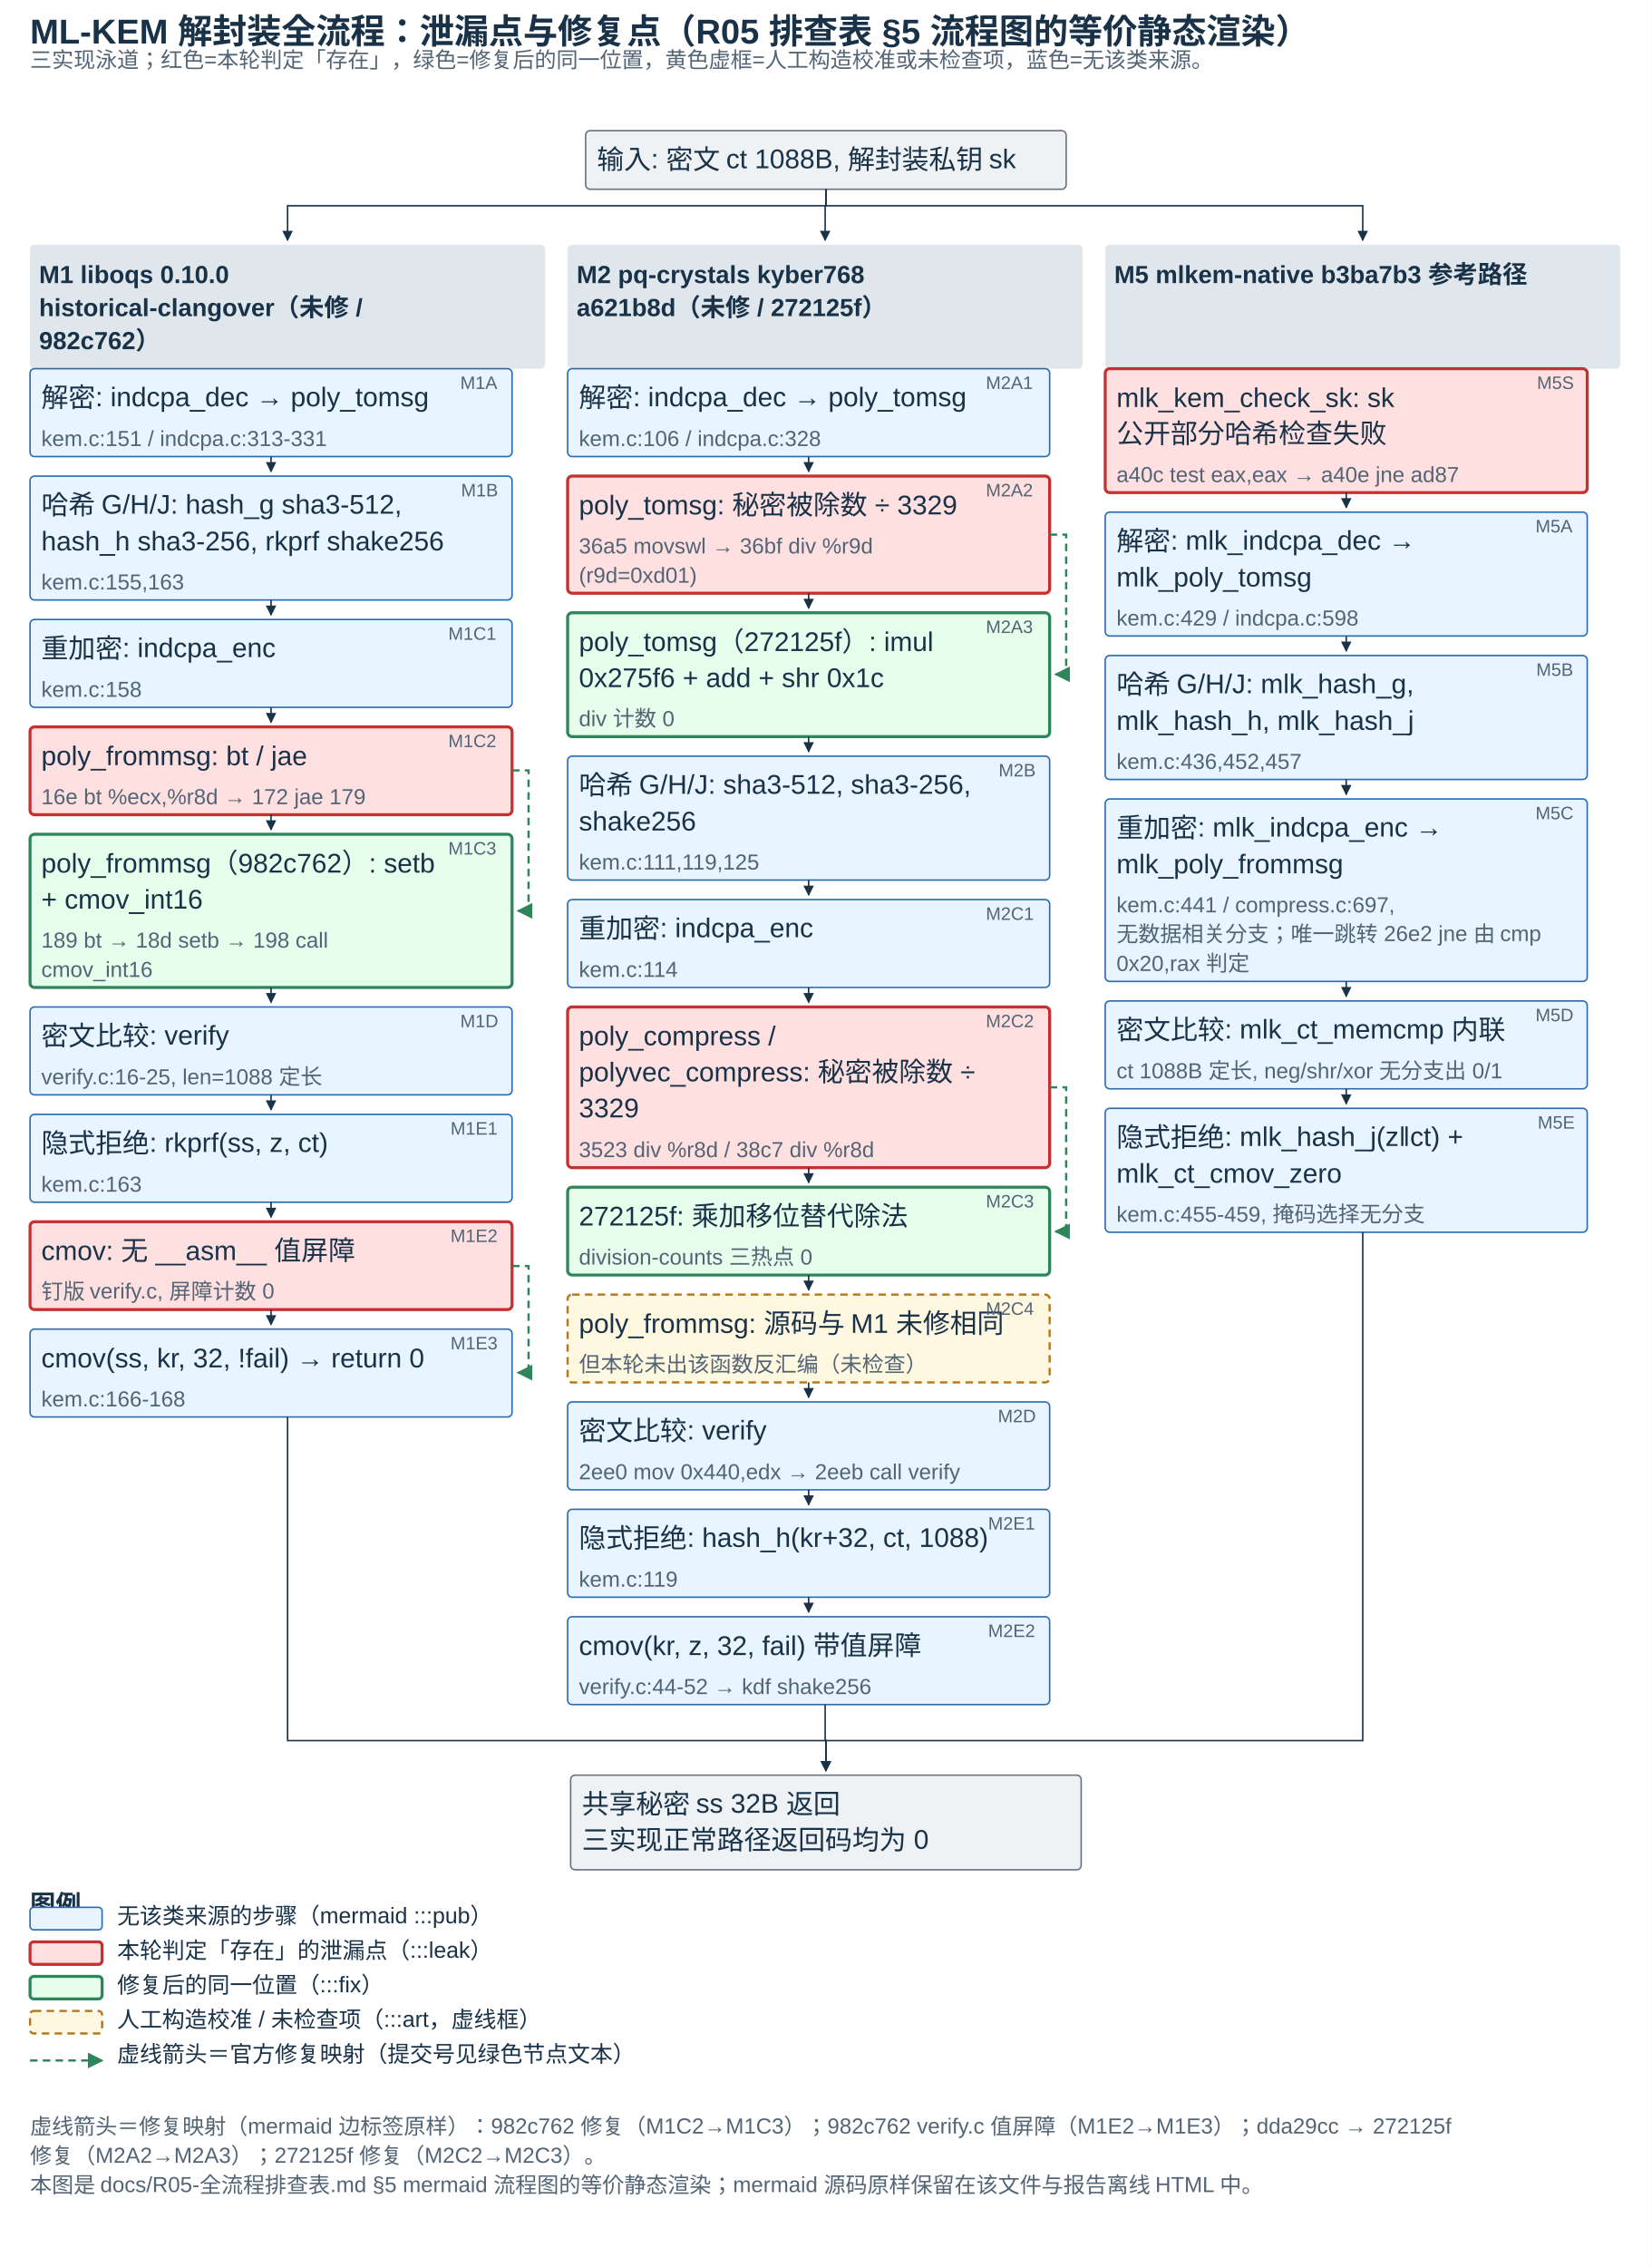
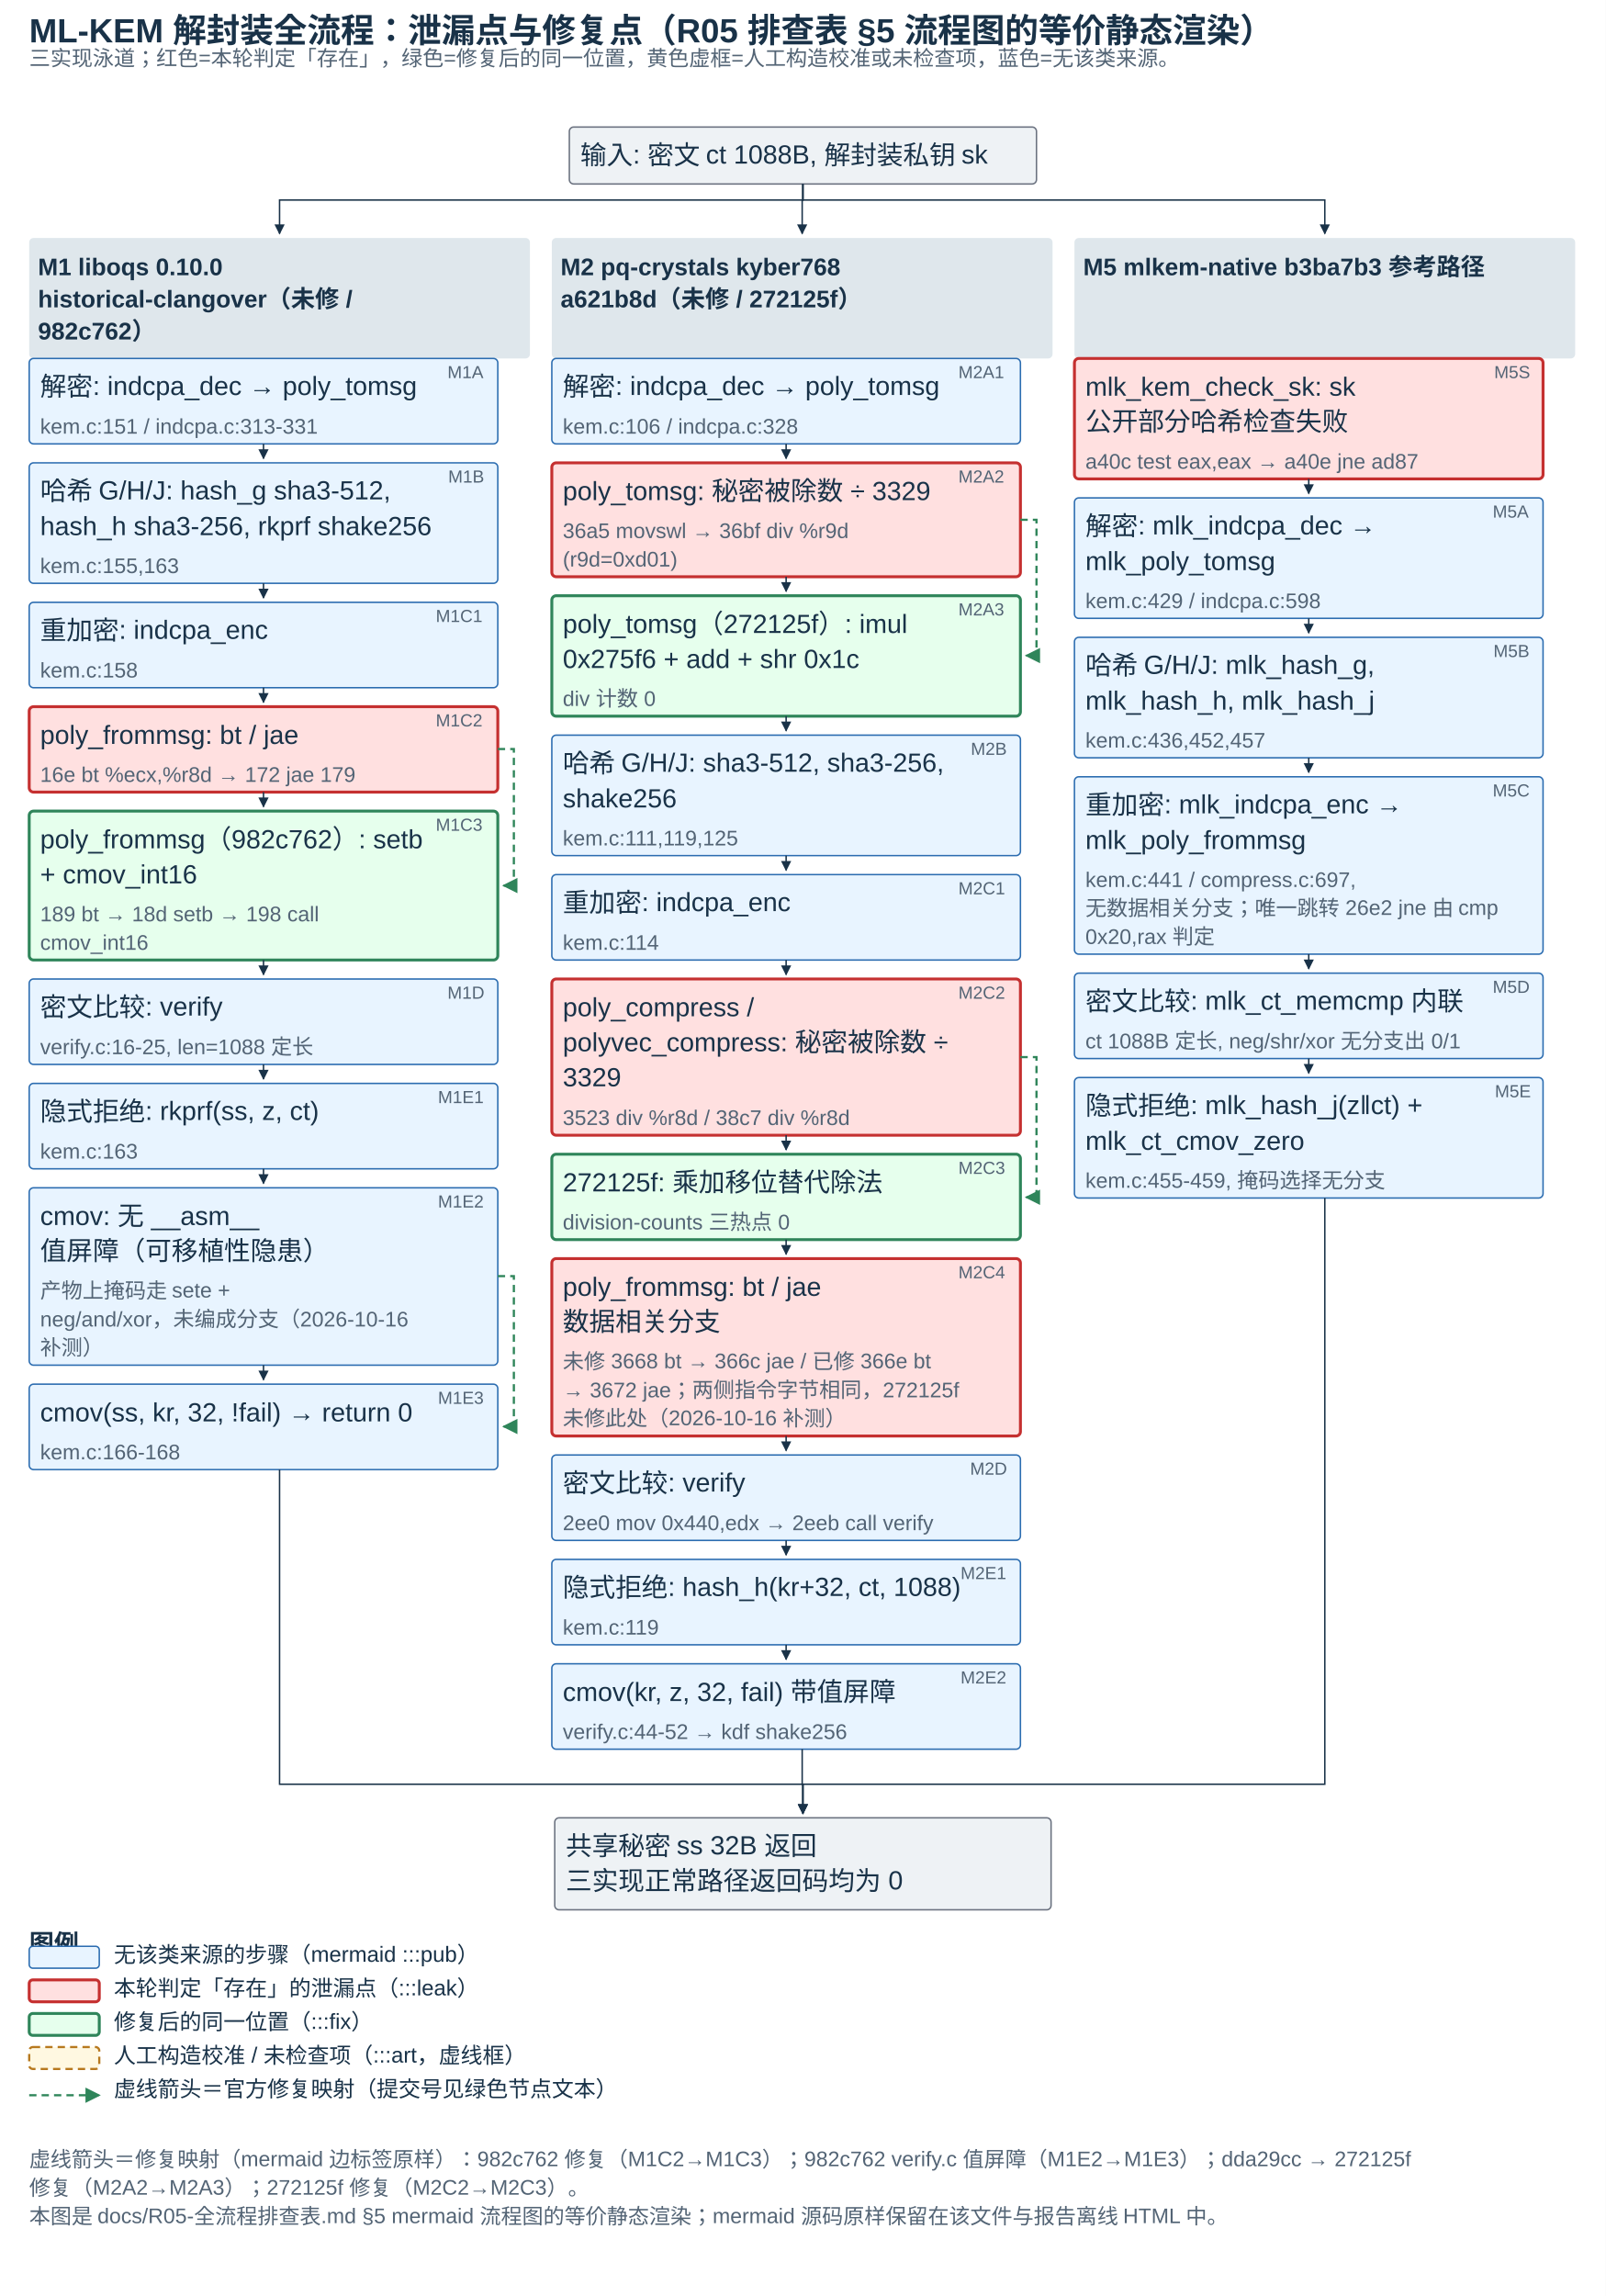
- <svg xmlns="http://www.w3.org/2000/svg" width="2200" height="3019" viewBox="0 0 2200 3019">
+ <svg xmlns="http://www.w3.org/2000/svg" width="2200" height="3145" viewBox="0 0 2200 3145">
  <rect width="100%" height="100%" fill="white" />
  <g font-family="Hiragino Sans GB, PingFang SC, Arial, sans-serif" fill="#193248">
    <defs>
      <marker id="r05-arrow" viewBox="0 0 10 10" refX="9" refY="5" markerWidth="7" markerHeight="7" orient="auto-start-reverse">
        <path d="M 0 0 L 10 5 L 0 10 z" fill="#193248" />
      </marker>
      <marker id="r05-fixarrow" viewBox="0 0 10 10" refX="9" refY="5" markerWidth="7" markerHeight="7" orient="auto-start-reverse">
        <path d="M 0 0 L 10 5 L 0 10 z" fill="#2f855a" />
      </marker>
    </defs>
    <text x="40" y="58" font-size="46" fill="#193248" font-weight="600">ML-KEM 解封装全流程：泄漏点与修复点（R05 排查表 §5 流程图的等价静态渲染）</text>
    <text x="40" y="90" font-size="29" fill="#536475">三实现泳道；红色=本轮判定「存在」，绿色=修复后的同一位置，黄色虚框=人工构造校准或未检查项，蓝色=无该类来源。</text>
    <rect x="780" y="174" width="640" height="78" rx="6" fill="#eef2f5" stroke="#6b7280" stroke-width="2" />
    <text x="795" y="225" font-size="36" fill="#193248">输入: 密文 ct 1088B, 解封装私钥 sk</text>
    <path d="M 1100 252 L 1100 274 L 383 274 L 383 320" fill="none" stroke="#193248" stroke-width="2" marker-end="url(#r05-arrow)" />
    <path d="M 1100 252 L 1100 274 L 1099 274 L 1099 320" fill="none" stroke="#193248" stroke-width="2" marker-end="url(#r05-arrow)" />
    <path d="M 1100 252 L 1100 274 L 1815 274 L 1815 320" fill="none" stroke="#193248" stroke-width="2" marker-end="url(#r05-arrow)" />
    <rect x="40" y="326" width="686" height="165" rx="6" fill="#dfe7ec" />
    <text x="52" y="377" font-size="33" fill="#193248" font-weight="600">M1 liboqs 0.10.0</text>
    <text x="52" y="421" font-size="33" fill="#193248" font-weight="600">historical-clangover（未修 /</text>
    <text x="52" y="465" font-size="33" fill="#193248" font-weight="600">982c762）</text>
    <rect x="40" y="491" width="642" height="117" rx="6" fill="#e8f4ff" stroke="#2b6cb0" stroke-width="2" />
    <text x="55" y="542" font-size="36" fill="#193248">解密: indcpa_dec → poly_tomsg</text>
    <text x="55" y="594" font-size="29" fill="#536475">kem.c:151 / indcpa.c:313-331</text>
    <text x="613" y="518" font-size="24" fill="#536475">M1A</text>
    <line x1="361" y1="608" x2="361" y2="628" stroke="#193248" stroke-width="2" marker-end="url(#r05-arrow)" />
    <rect x="40" y="634" width="642" height="165" rx="6" fill="#e8f4ff" stroke="#2b6cb0" stroke-width="2" />
    <text x="55" y="685" font-size="36" fill="#193248">哈希 G/H/J: hash_g sha3-512,</text>
    <text x="55" y="733" font-size="36" fill="#193248">hash_h sha3-256, rkprf shake256</text>
    <text x="55" y="785" font-size="29" fill="#536475">kem.c:155,163</text>
    <text x="614" y="661" font-size="24" fill="#536475">M1B</text>
    <line x1="361" y1="799" x2="361" y2="819" stroke="#193248" stroke-width="2" marker-end="url(#r05-arrow)" />
    <rect x="40" y="825" width="642" height="117" rx="6" fill="#e8f4ff" stroke="#2b6cb0" stroke-width="2" />
    <text x="55" y="876" font-size="36" fill="#193248">重加密: indcpa_enc</text>
    <text x="55" y="928" font-size="29" fill="#536475">kem.c:158</text>
    <text x="597" y="852" font-size="24" fill="#536475">M1C1</text>
    <line x1="361" y1="942" x2="361" y2="962" stroke="#193248" stroke-width="2" marker-end="url(#r05-arrow)" />
    <rect x="40" y="968" width="642" height="117" rx="6" fill="#ffe0e0" stroke="#c53030" stroke-width="4" />
    <text x="55" y="1019" font-size="36" fill="#193248">poly_frommsg: bt / jae</text>
    <text x="55" y="1071" font-size="29" fill="#536475">16e bt %ecx,%r8d → 172 jae 179</text>
    <text x="597" y="995" font-size="24" fill="#536475">M1C2</text>
    <line x1="361" y1="1085" x2="361" y2="1105" stroke="#193248" stroke-width="2" marker-end="url(#r05-arrow)" />
    <rect x="40" y="1111" width="642" height="204" rx="6" fill="#e6ffed" stroke="#2f855a" stroke-width="4" />
    <text x="55" y="1162" font-size="36" fill="#193248">poly_frommsg（982c762）: setb</text>
    <text x="55" y="1210" font-size="36" fill="#193248">+ cmov_int16</text>
    <text x="55" y="1262" font-size="29" fill="#536475">189 bt → 18d setb → 198 call</text>
    <text x="55" y="1301" font-size="29" fill="#536475">cmov_int16</text>
    <text x="597" y="1138" font-size="24" fill="#536475">M1C3</text>
    <line x1="361" y1="1315" x2="361" y2="1335" stroke="#193248" stroke-width="2" marker-end="url(#r05-arrow)" />
    <rect x="40" y="1341" width="642" height="117" rx="6" fill="#e8f4ff" stroke="#2b6cb0" stroke-width="2" />
    <text x="55" y="1392" font-size="36" fill="#193248">密文比较: verify</text>
    <text x="55" y="1444" font-size="29" fill="#536475">verify.c:16-25, len=1088 定长</text>
    <text x="613" y="1368" font-size="24" fill="#536475">M1D</text>
    <line x1="361" y1="1458" x2="361" y2="1478" stroke="#193248" stroke-width="2" marker-end="url(#r05-arrow)" />
    <rect x="40" y="1484" width="642" height="117" rx="6" fill="#e8f4ff" stroke="#2b6cb0" stroke-width="2" />
    <text x="55" y="1535" font-size="36" fill="#193248">隐式拒绝: rkprf(ss, z, ct)</text>
    <text x="55" y="1587" font-size="29" fill="#536475">kem.c:163</text>
    <text x="600" y="1511" font-size="24" fill="#536475">M1E1</text>
    <line x1="361" y1="1601" x2="361" y2="1621" stroke="#193248" stroke-width="2" marker-end="url(#r05-arrow)" />
-     <rect x="40" y="1627" width="642" height="117" rx="6" fill="#ffe0e0" stroke="#c53030" stroke-width="4" />
-     <text x="55" y="1678" font-size="36" fill="#193248">cmov: 无 __asm__ 值屏障</text>
-     <text x="55" y="1730" font-size="29" fill="#536475">钉版 verify.c, 屏障计数 0</text>
+     <rect x="40" y="1627" width="642" height="243" rx="6" fill="#e8f4ff" stroke="#2b6cb0" stroke-width="2" />
+     <text x="55" y="1678" font-size="36" fill="#193248">cmov: 无 __asm__</text>
+     <text x="55" y="1726" font-size="36" fill="#193248">值屏障（可移植性隐患）</text>
+     <text x="55" y="1778" font-size="29" fill="#536475">产物上掩码走 sete +</text>
+     <text x="55" y="1817" font-size="29" fill="#536475">neg/and/xor，未编成分支（2026-10-16</text>
+     <text x="55" y="1856" font-size="29" fill="#536475">补测）</text>
    <text x="600" y="1654" font-size="24" fill="#536475">M1E2</text>
-     <line x1="361" y1="1744" x2="361" y2="1764" stroke="#193248" stroke-width="2" marker-end="url(#r05-arrow)" />
-     <rect x="40" y="1770" width="642" height="117" rx="6" fill="#e8f4ff" stroke="#2b6cb0" stroke-width="2" />
-     <text x="55" y="1821" font-size="36" fill="#193248">cmov(ss, kr, 32, !fail) → return 0</text>
-     <text x="55" y="1873" font-size="29" fill="#536475">kem.c:166-168</text>
-     <text x="600" y="1797" font-size="24" fill="#536475">M1E3</text>
+     <line x1="361" y1="1870" x2="361" y2="1890" stroke="#193248" stroke-width="2" marker-end="url(#r05-arrow)" />
+     <rect x="40" y="1896" width="642" height="117" rx="6" fill="#e8f4ff" stroke="#2b6cb0" stroke-width="2" />
+     <text x="55" y="1947" font-size="36" fill="#193248">cmov(ss, kr, 32, !fail) → return 0</text>
+     <text x="55" y="1999" font-size="29" fill="#536475">kem.c:166-168</text>
+     <text x="600" y="1923" font-size="24" fill="#536475">M1E3</text>
    <path d="M 682 1026 L 704 1026 L 704 1213 L 690 1213" fill="none" stroke="#2f855a" stroke-width="3" stroke-dasharray="10,7" marker-end="url(#r05-fixarrow)" />
-     <path d="M 682 1686 L 704 1686 L 704 1828 L 690 1828" fill="none" stroke="#2f855a" stroke-width="3" stroke-dasharray="10,7" marker-end="url(#r05-fixarrow)" />
-     <path d="M 383 1887 L 383 2318 L 1100 2318 L 1100 2358" fill="none" stroke="#193248" stroke-width="2" marker-end="url(#r05-arrow)" />
+     <path d="M 682 1748 L 704 1748 L 704 1954 L 690 1954" fill="none" stroke="#2f855a" stroke-width="3" stroke-dasharray="10,7" marker-end="url(#r05-fixarrow)" />
+     <path d="M 383 2013 L 383 2444 L 1100 2444 L 1100 2484" fill="none" stroke="#193248" stroke-width="2" marker-end="url(#r05-arrow)" />
    <rect x="756" y="326" width="686" height="165" rx="6" fill="#dfe7ec" />
    <text x="768" y="377" font-size="33" fill="#193248" font-weight="600">M2 pq-crystals kyber768</text>
    <text x="768" y="421" font-size="33" fill="#193248" font-weight="600">a621b8d（未修 / 272125f）</text>
    <rect x="756" y="491" width="642" height="117" rx="6" fill="#e8f4ff" stroke="#2b6cb0" stroke-width="2" />
    <text x="771" y="542" font-size="36" fill="#193248">解密: indcpa_dec → poly_tomsg</text>
    <text x="771" y="594" font-size="29" fill="#536475">kem.c:106 / indcpa.c:328</text>
    <text x="1313" y="518" font-size="24" fill="#536475">M2A1</text>
    <line x1="1077" y1="608" x2="1077" y2="628" stroke="#193248" stroke-width="2" marker-end="url(#r05-arrow)" />
    <rect x="756" y="634" width="642" height="156" rx="6" fill="#ffe0e0" stroke="#c53030" stroke-width="4" />
    <text x="771" y="685" font-size="36" fill="#193248">poly_tomsg: 秘密被除数 ÷ 3329</text>
    <text x="771" y="737" font-size="29" fill="#536475">36a5 movswl → 36bf div %r9d</text>
    <text x="771" y="776" font-size="29" fill="#536475">(r9d=0xd01)</text>
    <text x="1313" y="661" font-size="24" fill="#536475">M2A2</text>
    <line x1="1077" y1="790" x2="1077" y2="810" stroke="#193248" stroke-width="2" marker-end="url(#r05-arrow)" />
    <rect x="756" y="816" width="642" height="165" rx="6" fill="#e6ffed" stroke="#2f855a" stroke-width="4" />
    <text x="771" y="867" font-size="36" fill="#193248">poly_tomsg（272125f）: imul</text>
    <text x="771" y="915" font-size="36" fill="#193248">0x275f6 + add + shr 0x1c</text>
    <text x="771" y="967" font-size="29" fill="#536475">div 计数 0</text>
    <text x="1313" y="843" font-size="24" fill="#536475">M2A3</text>
    <line x1="1077" y1="981" x2="1077" y2="1001" stroke="#193248" stroke-width="2" marker-end="url(#r05-arrow)" />
    <rect x="756" y="1007" width="642" height="165" rx="6" fill="#e8f4ff" stroke="#2b6cb0" stroke-width="2" />
    <text x="771" y="1058" font-size="36" fill="#193248">哈希 G/H/J: sha3-512, sha3-256,</text>
    <text x="771" y="1106" font-size="36" fill="#193248">shake256</text>
    <text x="771" y="1158" font-size="29" fill="#536475">kem.c:111,119,125</text>
    <text x="1330" y="1034" font-size="24" fill="#536475">M2B</text>
    <line x1="1077" y1="1172" x2="1077" y2="1192" stroke="#193248" stroke-width="2" marker-end="url(#r05-arrow)" />
    <rect x="756" y="1198" width="642" height="117" rx="6" fill="#e8f4ff" stroke="#2b6cb0" stroke-width="2" />
    <text x="771" y="1249" font-size="36" fill="#193248">重加密: indcpa_enc</text>
    <text x="771" y="1301" font-size="29" fill="#536475">kem.c:114</text>
    <text x="1313" y="1225" font-size="24" fill="#536475">M2C1</text>
    <line x1="1077" y1="1315" x2="1077" y2="1335" stroke="#193248" stroke-width="2" marker-end="url(#r05-arrow)" />
    <rect x="756" y="1341" width="642" height="214" rx="6" fill="#ffe0e0" stroke="#c53030" stroke-width="4" />
    <text x="771" y="1392" font-size="36" fill="#193248">poly_compress /</text>
    <text x="771" y="1440" font-size="36" fill="#193248">polyvec_compress: 秘密被除数 ÷</text>
    <text x="771" y="1488" font-size="36" fill="#193248">3329</text>
    <text x="771" y="1541" font-size="29" fill="#536475">3523 div %r8d / 38c7 div %r8d</text>
    <text x="1313" y="1368" font-size="24" fill="#536475">M2C2</text>
    <line x1="1077" y1="1555" x2="1077" y2="1575" stroke="#193248" stroke-width="2" marker-end="url(#r05-arrow)" />
    <rect x="756" y="1581" width="642" height="117" rx="6" fill="#e6ffed" stroke="#2f855a" stroke-width="4" />
    <text x="771" y="1632" font-size="36" fill="#193248">272125f: 乘加移位替代除法</text>
    <text x="771" y="1684" font-size="29" fill="#536475">division-counts 三热点 0</text>
    <text x="1313" y="1608" font-size="24" fill="#536475">M2C3</text>
    <line x1="1077" y1="1698" x2="1077" y2="1718" stroke="#193248" stroke-width="2" marker-end="url(#r05-arrow)" />
-     <rect x="756" y="1724" width="642" height="117" rx="6" fill="#fff8e1" stroke="#b7791f" stroke-width="3" stroke-dasharray="10,7" />
-     <text x="771" y="1775" font-size="36" fill="#193248">poly_frommsg: 源码与 M1 未修相同</text>
-     <text x="771" y="1827" font-size="29" fill="#536475">但本轮未出该函数反汇编（未检查）</text>
+     <rect x="756" y="1724" width="642" height="243" rx="6" fill="#ffe0e0" stroke="#c53030" stroke-width="4" />
+     <text x="771" y="1775" font-size="36" fill="#193248">poly_frommsg: bt / jae</text>
+     <text x="771" y="1823" font-size="36" fill="#193248">数据相关分支</text>
+     <text x="771" y="1875" font-size="29" fill="#536475">未修 3668 bt → 366c jae / 已修 366e bt</text>
+     <text x="771" y="1914" font-size="29" fill="#536475">→ 3672 jae；两侧指令字节相同，272125f</text>
+     <text x="771" y="1953" font-size="29" fill="#536475">未修此处（2026-10-16 补测）</text>
    <text x="1313" y="1751" font-size="24" fill="#536475">M2C4</text>
-     <line x1="1077" y1="1841" x2="1077" y2="1861" stroke="#193248" stroke-width="2" marker-end="url(#r05-arrow)" />
-     <rect x="756" y="1867" width="642" height="117" rx="6" fill="#e8f4ff" stroke="#2b6cb0" stroke-width="2" />
-     <text x="771" y="1918" font-size="36" fill="#193248">密文比较: verify</text>
-     <text x="771" y="1970" font-size="29" fill="#536475">2ee0 mov 0x440,edx → 2eeb call verify</text>
-     <text x="1329" y="1894" font-size="24" fill="#536475">M2D</text>
-     <line x1="1077" y1="1984" x2="1077" y2="2004" stroke="#193248" stroke-width="2" marker-end="url(#r05-arrow)" />
-     <rect x="756" y="2010" width="642" height="117" rx="6" fill="#e8f4ff" stroke="#2b6cb0" stroke-width="2" />
-     <text x="771" y="2061" font-size="36" fill="#193248">隐式拒绝: hash_h(kr+32, ct, 1088)</text>
-     <text x="771" y="2113" font-size="29" fill="#536475">kem.c:119</text>
-     <text x="1316" y="2037" font-size="24" fill="#536475">M2E1</text>
-     <line x1="1077" y1="2127" x2="1077" y2="2147" stroke="#193248" stroke-width="2" marker-end="url(#r05-arrow)" />
-     <rect x="756" y="2153" width="642" height="117" rx="6" fill="#e8f4ff" stroke="#2b6cb0" stroke-width="2" />
-     <text x="771" y="2204" font-size="36" fill="#193248">cmov(kr, z, 32, fail) 带值屏障</text>
-     <text x="771" y="2256" font-size="29" fill="#536475">verify.c:44-52 → kdf shake256</text>
-     <text x="1316" y="2180" font-size="24" fill="#536475">M2E2</text>
+     <line x1="1077" y1="1967" x2="1077" y2="1987" stroke="#193248" stroke-width="2" marker-end="url(#r05-arrow)" />
+     <rect x="756" y="1993" width="642" height="117" rx="6" fill="#e8f4ff" stroke="#2b6cb0" stroke-width="2" />
+     <text x="771" y="2044" font-size="36" fill="#193248">密文比较: verify</text>
+     <text x="771" y="2096" font-size="29" fill="#536475">2ee0 mov 0x440,edx → 2eeb call verify</text>
+     <text x="1329" y="2020" font-size="24" fill="#536475">M2D</text>
+     <line x1="1077" y1="2110" x2="1077" y2="2130" stroke="#193248" stroke-width="2" marker-end="url(#r05-arrow)" />
+     <rect x="756" y="2136" width="642" height="117" rx="6" fill="#e8f4ff" stroke="#2b6cb0" stroke-width="2" />
+     <text x="771" y="2187" font-size="36" fill="#193248">隐式拒绝: hash_h(kr+32, ct, 1088)</text>
+     <text x="771" y="2239" font-size="29" fill="#536475">kem.c:119</text>
+     <text x="1316" y="2163" font-size="24" fill="#536475">M2E1</text>
+     <line x1="1077" y1="2253" x2="1077" y2="2273" stroke="#193248" stroke-width="2" marker-end="url(#r05-arrow)" />
+     <rect x="756" y="2279" width="642" height="117" rx="6" fill="#e8f4ff" stroke="#2b6cb0" stroke-width="2" />
+     <text x="771" y="2330" font-size="36" fill="#193248">cmov(kr, z, 32, fail) 带值屏障</text>
+     <text x="771" y="2382" font-size="29" fill="#536475">verify.c:44-52 → kdf shake256</text>
+     <text x="1316" y="2306" font-size="24" fill="#536475">M2E2</text>
    <path d="M 1398 712 L 1420 712 L 1420 898 L 1406 898" fill="none" stroke="#2f855a" stroke-width="3" stroke-dasharray="10,7" marker-end="url(#r05-fixarrow)" />
    <path d="M 1398 1448 L 1420 1448 L 1420 1640 L 1406 1640" fill="none" stroke="#2f855a" stroke-width="3" stroke-dasharray="10,7" marker-end="url(#r05-fixarrow)" />
-     <path d="M 1099 2270 L 1099 2318 L 1100 2318 L 1100 2358" fill="none" stroke="#193248" stroke-width="2" marker-end="url(#r05-arrow)" />
+     <path d="M 1099 2396 L 1099 2444 L 1100 2444 L 1100 2484" fill="none" stroke="#193248" stroke-width="2" marker-end="url(#r05-arrow)" />
    <rect x="1472" y="326" width="686" height="165" rx="6" fill="#dfe7ec" />
    <text x="1484" y="377" font-size="33" fill="#193248" font-weight="600">M5 mlkem-native b3ba7b3 参考路径</text>
    <rect x="1472" y="491" width="642" height="165" rx="6" fill="#ffe0e0" stroke="#c53030" stroke-width="4" />
    <text x="1487" y="542" font-size="36" fill="#193248">mlk_kem_check_sk: sk</text>
    <text x="1487" y="590" font-size="36" fill="#193248">公开部分哈希检查失败</text>
    <text x="1487" y="642" font-size="29" fill="#536475">a40c test eax,eax → a40e jne ad87</text>
    <text x="2047" y="518" font-size="24" fill="#536475">M5S</text>
    <line x1="1793" y1="656" x2="1793" y2="676" stroke="#193248" stroke-width="2" marker-end="url(#r05-arrow)" />
    <rect x="1472" y="682" width="642" height="165" rx="6" fill="#e8f4ff" stroke="#2b6cb0" stroke-width="2" />
    <text x="1487" y="733" font-size="36" fill="#193248">解密: mlk_indcpa_dec →</text>
    <text x="1487" y="781" font-size="36" fill="#193248">mlk_poly_tomsg</text>
    <text x="1487" y="833" font-size="29" fill="#536475">kem.c:429 / indcpa.c:598</text>
    <text x="2045" y="709" font-size="24" fill="#536475">M5A</text>
    <line x1="1793" y1="847" x2="1793" y2="867" stroke="#193248" stroke-width="2" marker-end="url(#r05-arrow)" />
    <rect x="1472" y="873" width="642" height="165" rx="6" fill="#e8f4ff" stroke="#2b6cb0" stroke-width="2" />
    <text x="1487" y="924" font-size="36" fill="#193248">哈希 G/H/J: mlk_hash_g,</text>
    <text x="1487" y="972" font-size="36" fill="#193248">mlk_hash_h, mlk_hash_j</text>
    <text x="1487" y="1024" font-size="29" fill="#536475">kem.c:436,452,457</text>
    <text x="2046" y="900" font-size="24" fill="#536475">M5B</text>
    <line x1="1793" y1="1038" x2="1793" y2="1058" stroke="#193248" stroke-width="2" marker-end="url(#r05-arrow)" />
    <rect x="1472" y="1064" width="642" height="243" rx="6" fill="#e8f4ff" stroke="#2b6cb0" stroke-width="2" />
    <text x="1487" y="1115" font-size="36" fill="#193248">重加密: mlk_indcpa_enc →</text>
    <text x="1487" y="1163" font-size="36" fill="#193248">mlk_poly_frommsg</text>
    <text x="1487" y="1215" font-size="29" fill="#536475">kem.c:441 / compress.c:697,</text>
    <text x="1487" y="1254" font-size="29" fill="#536475">无数据相关分支；唯一跳转 26e2 jne 由 cmp</text>
    <text x="1487" y="1293" font-size="29" fill="#536475">0x20,rax 判定</text>
    <text x="2045" y="1091" font-size="24" fill="#536475">M5C</text>
    <line x1="1793" y1="1307" x2="1793" y2="1327" stroke="#193248" stroke-width="2" marker-end="url(#r05-arrow)" />
    <rect x="1472" y="1333" width="642" height="117" rx="6" fill="#e8f4ff" stroke="#2b6cb0" stroke-width="2" />
    <text x="1487" y="1384" font-size="36" fill="#193248">密文比较: mlk_ct_memcmp 内联</text>
    <text x="1487" y="1436" font-size="29" fill="#536475">ct 1088B 定长, neg/shr/xor 无分支出 0/1</text>
    <text x="2045" y="1360" font-size="24" fill="#536475">M5D</text>
    <line x1="1793" y1="1450" x2="1793" y2="1470" stroke="#193248" stroke-width="2" marker-end="url(#r05-arrow)" />
    <rect x="1472" y="1476" width="642" height="165" rx="6" fill="#e8f4ff" stroke="#2b6cb0" stroke-width="2" />
    <text x="1487" y="1527" font-size="36" fill="#193248">隐式拒绝: mlk_hash_j(z‖ct) +</text>
    <text x="1487" y="1575" font-size="36" fill="#193248">mlk_ct_cmov_zero</text>
    <text x="1487" y="1627" font-size="29" fill="#536475">kem.c:455-459, 掩码选择无分支</text>
    <text x="2048" y="1503" font-size="24" fill="#536475">M5E</text>
-     <path d="M 1815 1641 L 1815 2318 L 1100 2318 L 1100 2358" fill="none" stroke="#193248" stroke-width="2" marker-end="url(#r05-arrow)" />
-     <rect x="760" y="2364" width="680" height="126" rx="6" fill="#eef2f5" stroke="#6b7280" stroke-width="2" />
-     <text x="775" y="2415" font-size="36" fill="#193248">共享秘密 ss 32B 返回</text>
-     <text x="775" y="2463" font-size="36" fill="#193248">三实现正常路径返回码均为 0</text>
-     <text x="40" y="2548" font-size="34" fill="#193248" font-weight="600">图例</text>
-     <rect x="40" y="2540" width="96" height="30" rx="5" fill="#e8f4ff" stroke="#2b6cb0" stroke-width="2" />
-     <text x="156" y="2562" font-size="30" fill="#193248">无该类来源的步骤（mermaid :::pub）</text>
-     <rect x="40" y="2586" width="96" height="30" rx="5" fill="#ffe0e0" stroke="#c53030" stroke-width="4" />
-     <text x="156" y="2608" font-size="30" fill="#193248">本轮判定「存在」的泄漏点（:::leak）</text>
-     <rect x="40" y="2632" width="96" height="30" rx="5" fill="#e6ffed" stroke="#2f855a" stroke-width="4" />
-     <text x="156" y="2654" font-size="30" fill="#193248">修复后的同一位置（:::fix）</text>
-     <rect x="40" y="2678" width="96" height="30" rx="5" fill="#fff8e1" stroke="#b7791f" stroke-width="3" stroke-dasharray="10,7" />
-     <text x="156" y="2700" font-size="30" fill="#193248">人工构造校准 / 未检查项（:::art，虚线框）</text>
-     <line x1="40" y1="2744" x2="136" y2="2744" stroke="#2f855a" stroke-width="3" stroke-dasharray="10,7" marker-end="url(#r05-fixarrow)" />
-     <text x="156" y="2746" font-size="30" fill="#193248">虚线箭头＝官方修复映射（提交号见绿色节点文本）</text>
-     <text x="40" y="2842" font-size="29" fill="#536475">虚线箭头＝修复映射（mermaid 边标签原样）：982c762 修复（M1C2→M1C3）；982c762 verify.c 值屏障（M1E2→M1E3）；dda29cc → 272125f</text>
-     <text x="40" y="2881" font-size="29" fill="#536475">修复（M2A2→M2A3）；272125f 修复（M2C2→M2C3）。</text>
-     <text x="40" y="2920" font-size="29" fill="#536475">本图是 docs/R05-全流程排查表.md §5 mermaid 流程图的等价静态渲染；mermaid 源码原样保留在该文件与报告离线 HTML 中。</text>
+     <path d="M 1815 1641 L 1815 2444 L 1100 2444 L 1100 2484" fill="none" stroke="#193248" stroke-width="2" marker-end="url(#r05-arrow)" />
+     <rect x="760" y="2490" width="680" height="126" rx="6" fill="#eef2f5" stroke="#6b7280" stroke-width="2" />
+     <text x="775" y="2541" font-size="36" fill="#193248">共享秘密 ss 32B 返回</text>
+     <text x="775" y="2589" font-size="36" fill="#193248">三实现正常路径返回码均为 0</text>
+     <text x="40" y="2674" font-size="34" fill="#193248" font-weight="600">图例</text>
+     <rect x="40" y="2666" width="96" height="30" rx="5" fill="#e8f4ff" stroke="#2b6cb0" stroke-width="2" />
+     <text x="156" y="2688" font-size="30" fill="#193248">无该类来源的步骤（mermaid :::pub）</text>
+     <rect x="40" y="2712" width="96" height="30" rx="5" fill="#ffe0e0" stroke="#c53030" stroke-width="4" />
+     <text x="156" y="2734" font-size="30" fill="#193248">本轮判定「存在」的泄漏点（:::leak）</text>
+     <rect x="40" y="2758" width="96" height="30" rx="5" fill="#e6ffed" stroke="#2f855a" stroke-width="4" />
+     <text x="156" y="2780" font-size="30" fill="#193248">修复后的同一位置（:::fix）</text>
+     <rect x="40" y="2804" width="96" height="30" rx="5" fill="#fff8e1" stroke="#b7791f" stroke-width="3" stroke-dasharray="10,7" />
+     <text x="156" y="2826" font-size="30" fill="#193248">人工构造校准 / 未检查项（:::art，虚线框）</text>
+     <line x1="40" y1="2870" x2="136" y2="2870" stroke="#2f855a" stroke-width="3" stroke-dasharray="10,7" marker-end="url(#r05-fixarrow)" />
+     <text x="156" y="2872" font-size="30" fill="#193248">虚线箭头＝官方修复映射（提交号见绿色节点文本）</text>
+     <text x="40" y="2968" font-size="29" fill="#536475">虚线箭头＝修复映射（mermaid 边标签原样）：982c762 修复（M1C2→M1C3）；982c762 verify.c 值屏障（M1E2→M1E3）；dda29cc → 272125f</text>
+     <text x="40" y="3007" font-size="29" fill="#536475">修复（M2A2→M2A3）；272125f 修复（M2C2→M2C3）。</text>
+     <text x="40" y="3046" font-size="29" fill="#536475">本图是 docs/R05-全流程排查表.md §5 mermaid 流程图的等价静态渲染；mermaid 源码原样保留在该文件与报告离线 HTML 中。</text>
  </g>
</svg>
